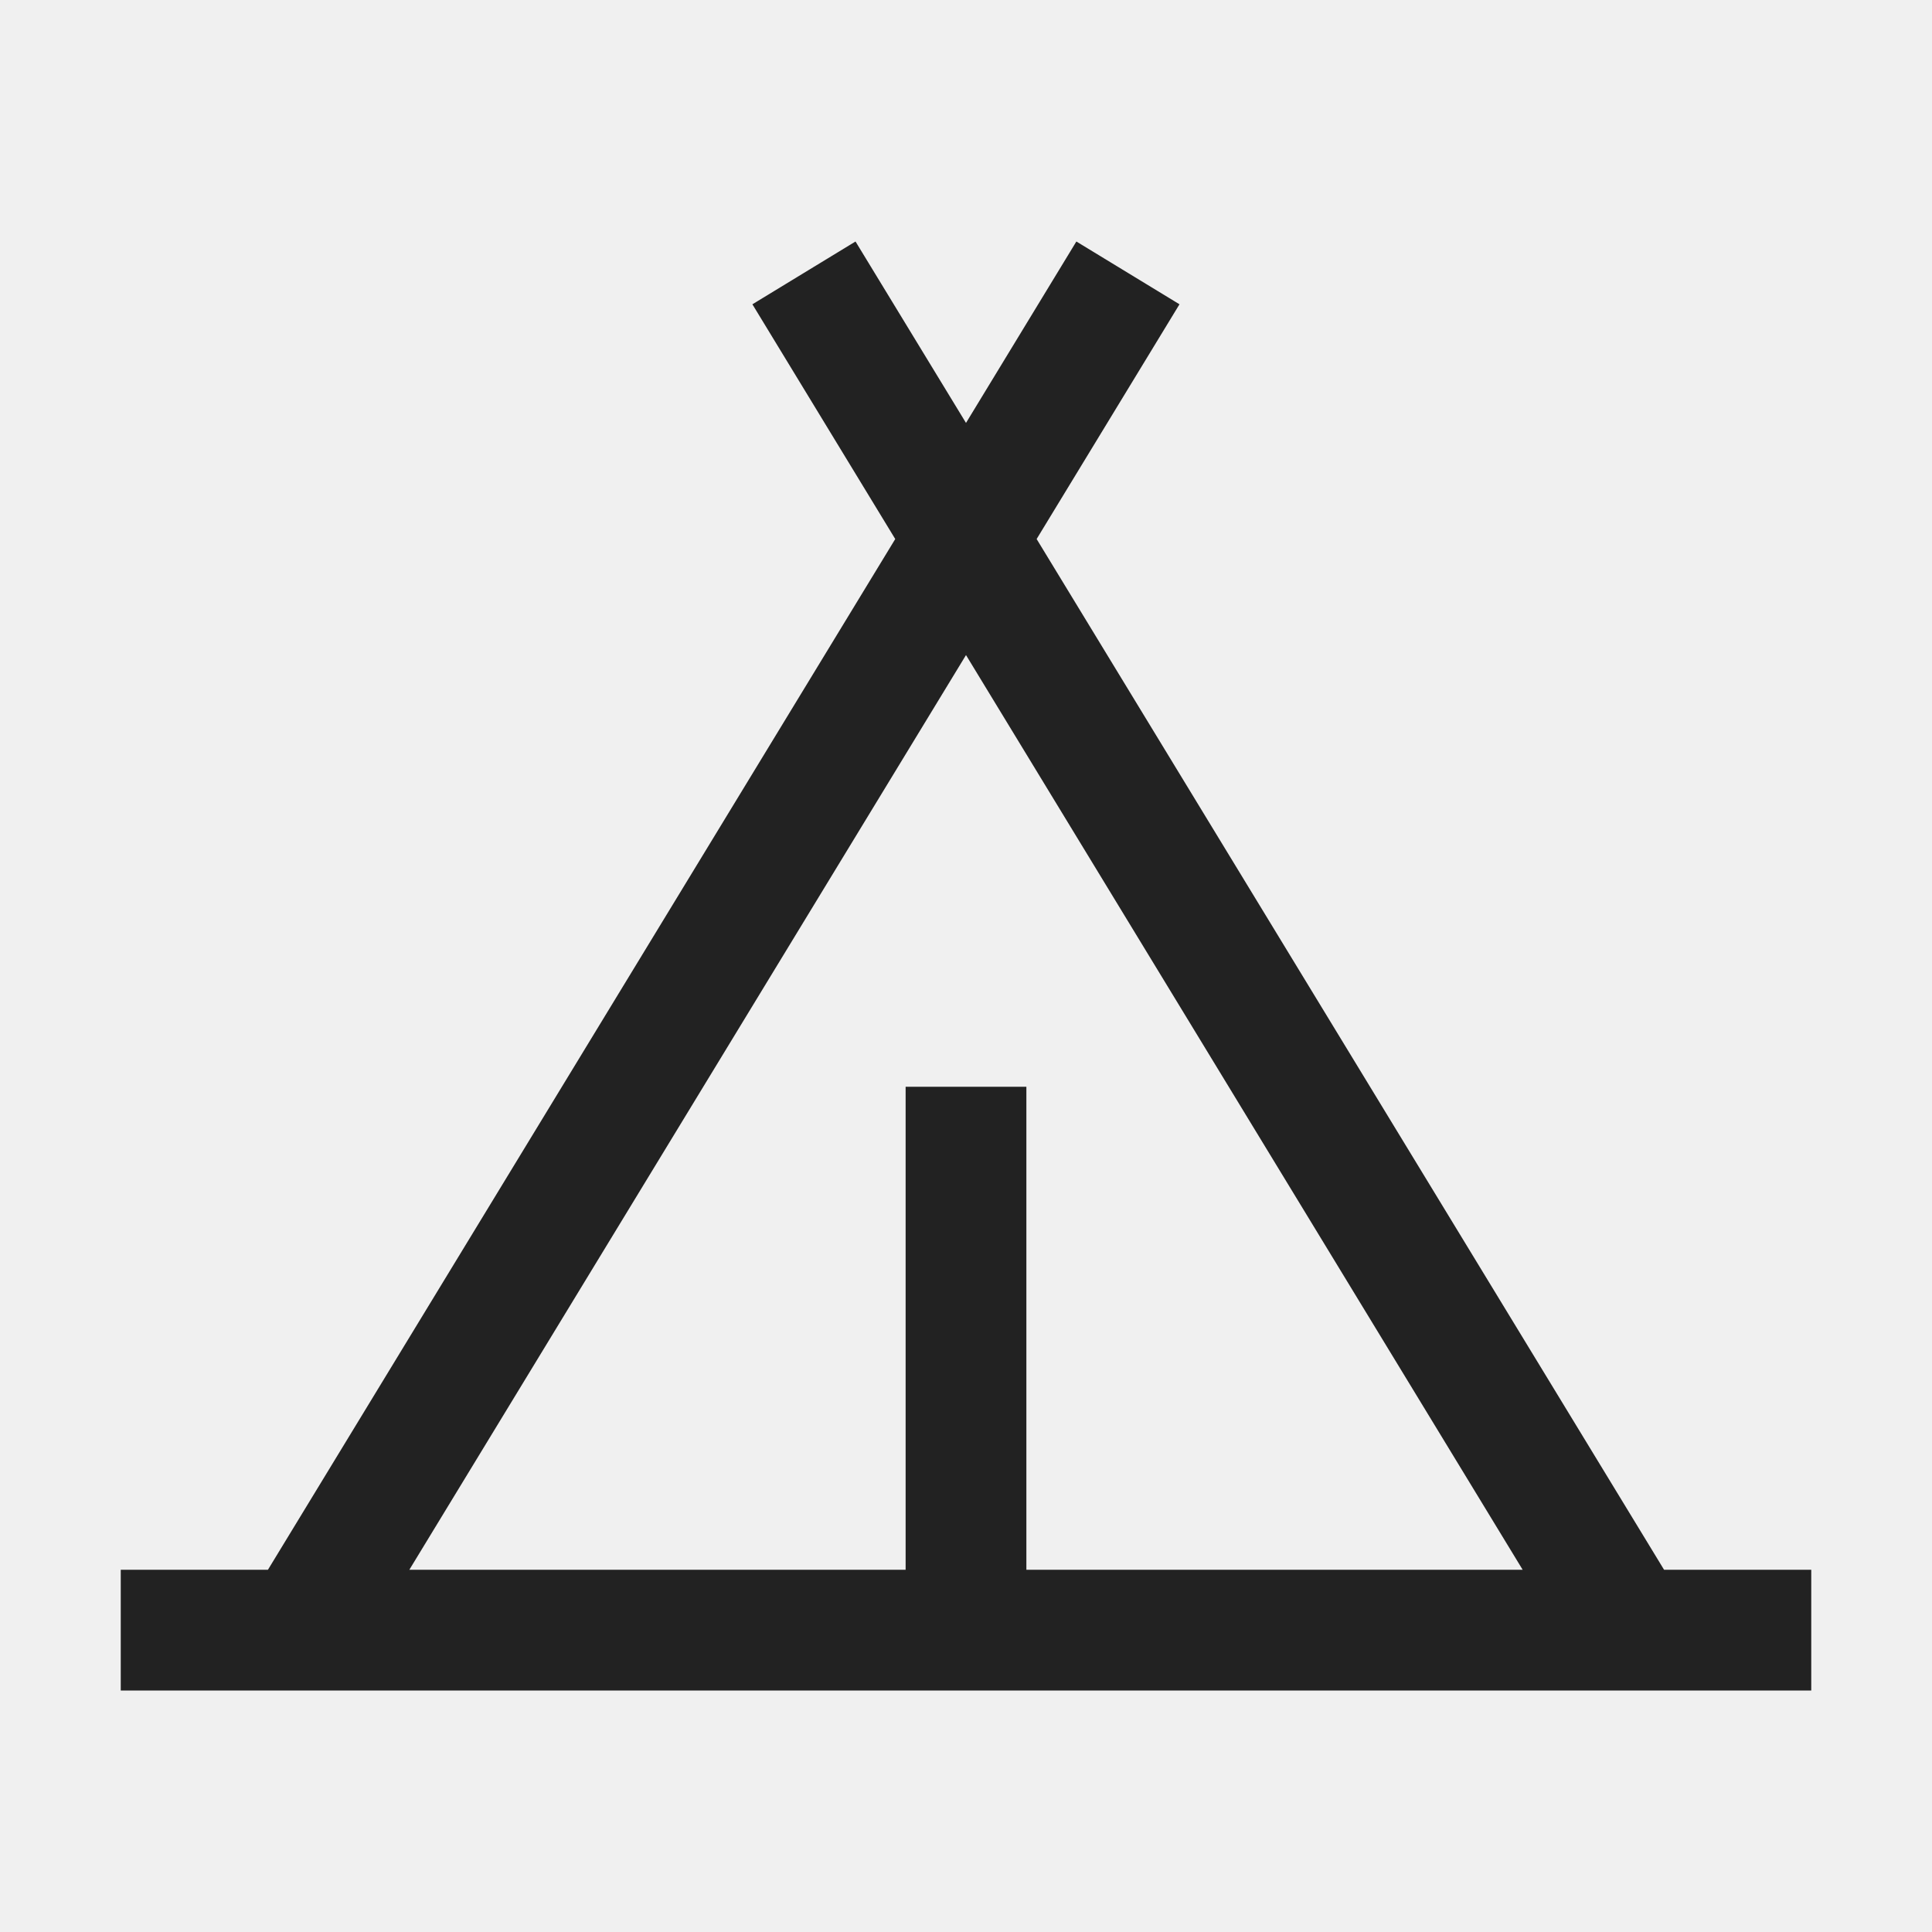
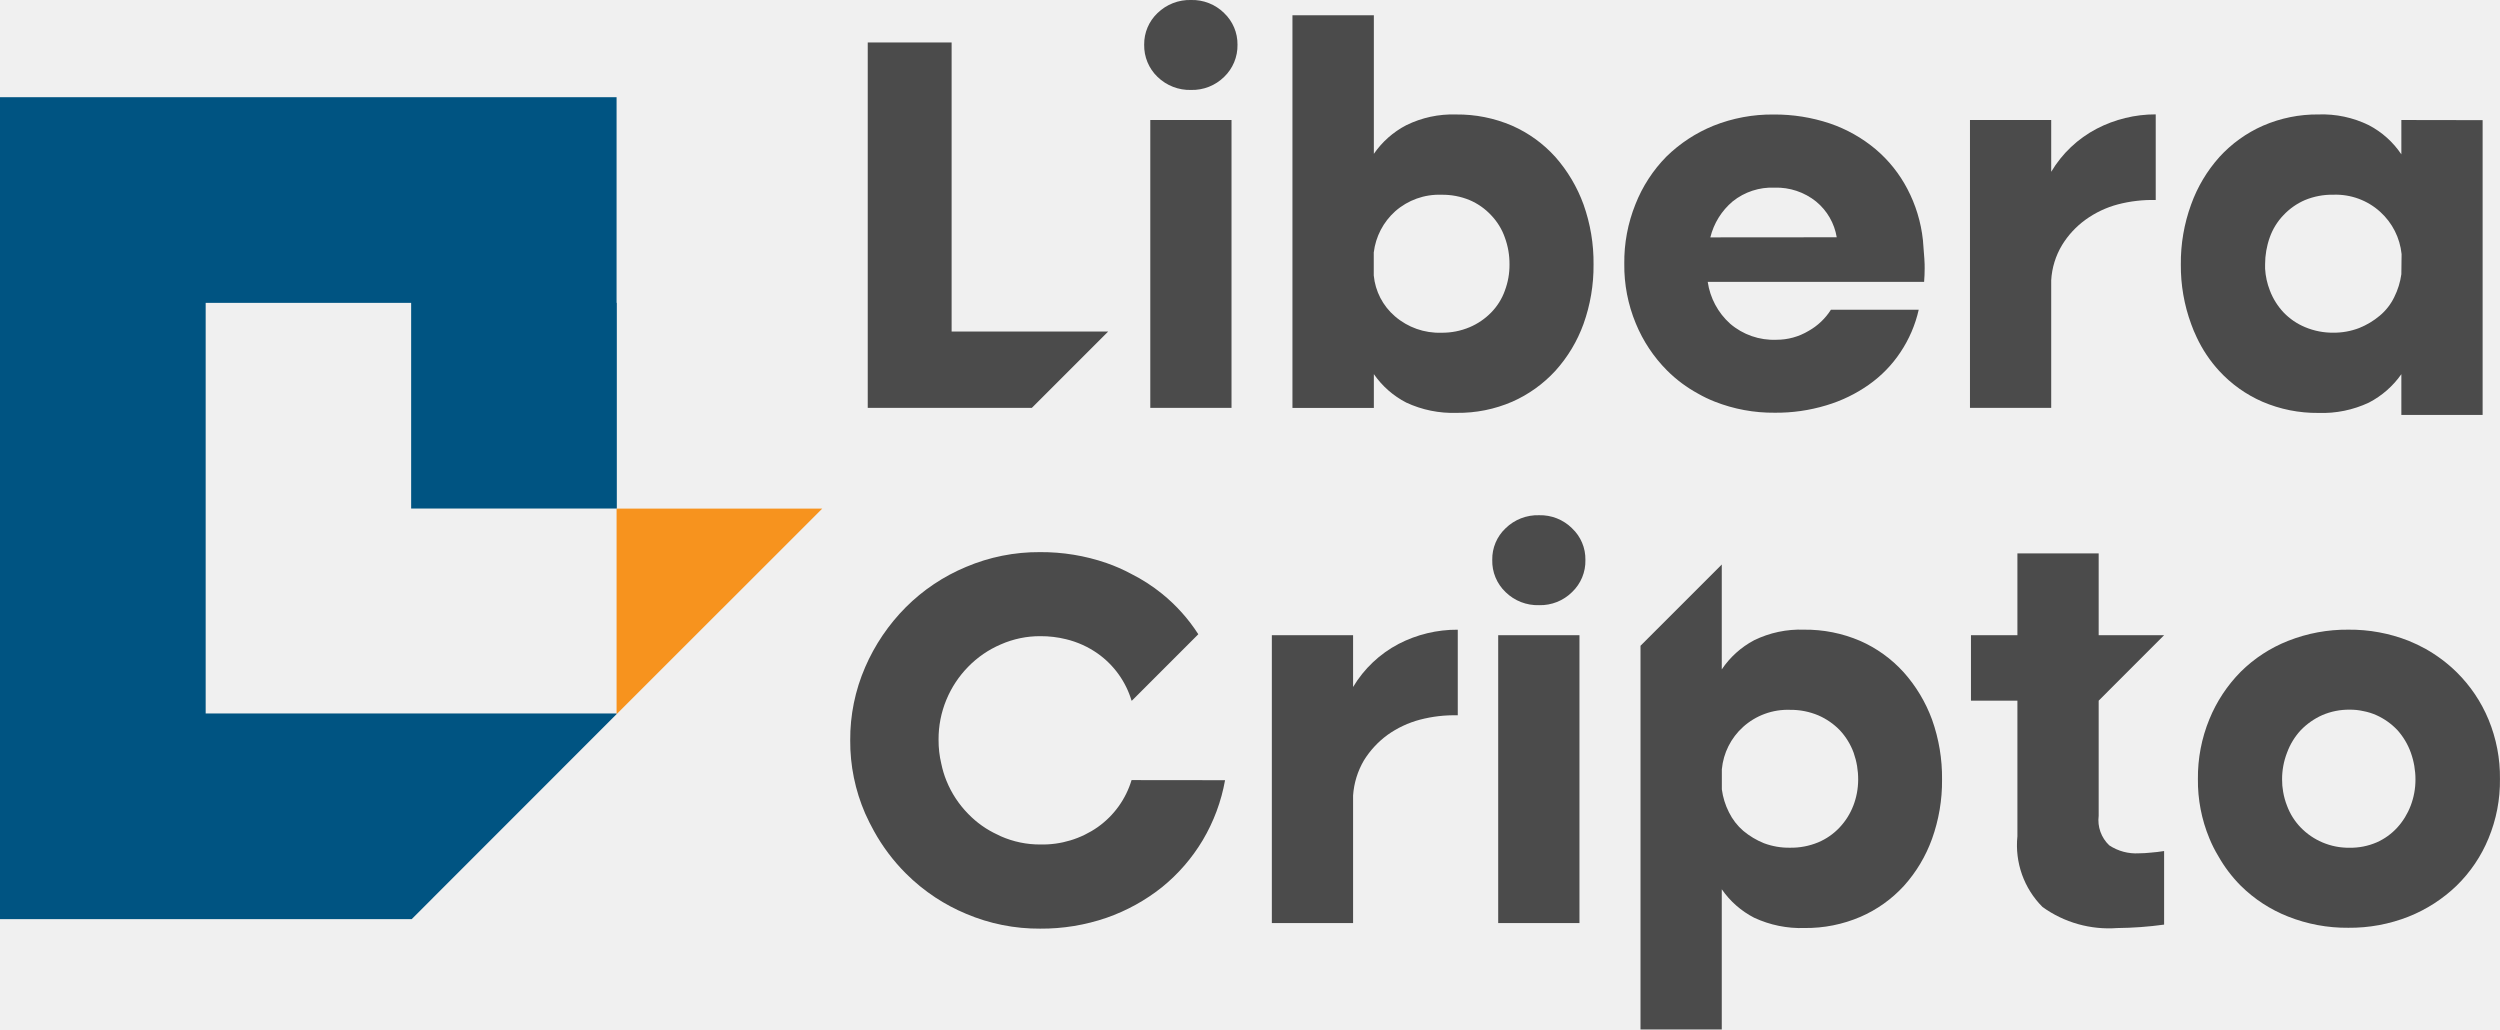
- <svg xmlns="http://www.w3.org/2000/svg" viewBox="0 0 32 32">
-   <style>
-     path { fill: #222; }
-     @media (prefers-color-scheme: dark) {
-       path { fill: #ffffff; }
-     }
-   </style>
-   <path d="M27.562 26L17.17 8.928l2.366-3.888L17.828 4L16 7.005L14.17 4l-1.708 1.04l2.366 3.888L4.438 26H2v2h28v-2zM16 10.85L25.22 26H17v-8h-2v8H6.78z" />
+ <svg xmlns="http://www.w3.org/2000/svg" data-name="Componente 6 – 1" width="32" viewBox="0 0 72.784 29.971">
+   <g data-name="Grupo 73" transform="translate(0 2.83)">
+     <path data-name="Caminho-7" d="M-3917.742,4850.27l-5.988,5.985v-5.985Z" transform="translate(3941.681 -4838.293)" fill="#f7931e" />
+     <path data-name="Caminho-8" d="M-3959.432,4820.458v5.988h-5.988v-5.988h-5.982v11.953h11.963v.02l-5.965,5.968h-11.986V4814.47h17.951v5.988Z" transform="translate(3977.39 -4814.47)" fill="#005482" />
+   </g>
+   <g data-name="Grupo 76" transform="translate(24.756)">
+     <g data-name="Grupo 74" transform="translate(0.507)">
+       <path class="-logo-text" data-name="Caminho-9" d="M-3899.431,4818.126v-8.416h-2.442v10.637h4.778l2.222-2.222Z" transform="translate(3901.873 -4808.473)" fill="#4b4b4b" />
+       <path class="-logo-text" data-name="Caminho-10" d="M-3877.639,4809.505v8.381h2.365v-8.381Zm2.15-3.114a1.325,1.325,0,0,0-.963-.38,1.349,1.349,0,0,0-.976.38,1.248,1.248,0,0,0-.389.921,1.266,1.266,0,0,0,.389.938,1.348,1.348,0,0,0,.976.38,1.325,1.325,0,0,0,.963-.38,1.266,1.266,0,0,0,.389-.938A1.248,1.248,0,0,0-3875.489,4806.392Z" transform="translate(3885.865 -4806.011)" fill="#4b4b4b" />
+       <path class="-logo-text" data-name="Caminho-11" d="M-3856.437,4812.846a4.33,4.33,0,0,0-.819-1.381,3.7,3.7,0,0,0-1.263-.913,4.011,4.011,0,0,0-1.627-.325,3.058,3.058,0,0,0-1.453.313,2.6,2.6,0,0,0-.942.833v-4.035h-2.37v11.432h2.37v-.984a2.589,2.589,0,0,0,.942.828,3.222,3.222,0,0,0,1.47.3,3.954,3.954,0,0,0,1.618-.325,3.774,3.774,0,0,0,1.255-.9,4.125,4.125,0,0,0,.819-1.364,5.007,5.007,0,0,0,.292-1.732A5.048,5.048,0,0,0-3856.437,4812.846Zm-2.29,2.51a1.75,1.75,0,0,1-.4.638,1.929,1.929,0,0,1-.625.426,2.054,2.054,0,0,1-.823.161,1.972,1.972,0,0,1-1.352-.478,1.789,1.789,0,0,1-.617-1.191v-.667a1.919,1.919,0,0,1,.625-1.2,1.93,1.93,0,0,1,1.344-.481,2.062,2.062,0,0,1,.823.156,1.847,1.847,0,0,1,.625.439,1.8,1.8,0,0,1,.4.651,2.22,2.22,0,0,1,.135.786A2.1,2.1,0,0,1-3858.727,4815.355Z" transform="translate(3877.276 -4806.894)" fill="#4b4b4b" />
+       <path class="-logo-text" data-name="Caminho-12" d="M-3827.295,4820.452c0-.063,0-.156-.009-.278s-.021-.3-.042-.545a4.148,4.148,0,0,0-.452-1.487,3.846,3.846,0,0,0-.925-1.157,4.166,4.166,0,0,0-1.326-.748,5.029,5.029,0,0,0-1.644-.262,4.591,4.591,0,0,0-1.749.326,4.238,4.238,0,0,0-1.373.9,4.142,4.142,0,0,0-.9,1.386,4.5,4.5,0,0,0-.325,1.736,4.391,4.391,0,0,0,.334,1.732,4.2,4.2,0,0,0,.912,1.373,3.918,3.918,0,0,0,.9.672,3.652,3.652,0,0,0,.482.232,4.644,4.644,0,0,0,1.753.325,5.008,5.008,0,0,0,1.5-.215,4.251,4.251,0,0,0,1.238-.6,3.561,3.561,0,0,0,.921-.946,3.688,3.688,0,0,0,.532-1.238h-2.556a1.836,1.836,0,0,1-.65.617,1.811,1.811,0,0,1-.938.258,1.945,1.945,0,0,1-1.348-.469,2.029,2.029,0,0,1-.651-1.217h6.3C-3827.3,4820.714-3827.295,4820.579-3827.295,4820.452Zm-6.24-.9a1.989,1.989,0,0,1,.651-1.048,1.829,1.829,0,0,1,1.221-.4,1.841,1.841,0,0,1,1.208.405,1.708,1.708,0,0,1,.6,1.04Z" transform="translate(3858.066 -4812.641)" fill="#4b4b4b" />
+       <path class="-logo-text" data-name="Caminho-13" d="M-3802.259,4816.388a3.341,3.341,0,0,0-1.326,1.255v-1.508h-2.365v8.381h2.365V4820.8a2.229,2.229,0,0,1,.317-1.026,2.566,2.566,0,0,1,.68-.735,2.86,2.86,0,0,1,.946-.448,3.975,3.975,0,0,1,1.1-.127v-2.493A3.705,3.705,0,0,0-3802.259,4816.388Z" transform="translate(3838.04 -4812.641)" fill="#4b4b4b" />
+       <path class="-logo-text" data-name="Caminho-14" d="M-3781.173,4816.135v1a2.57,2.57,0,0,0-.946-.849,3.083,3.083,0,0,0-1.47-.313,3.96,3.96,0,0,0-1.609.326,3.778,3.778,0,0,0-1.271.912,4.2,4.2,0,0,0-.824,1.382,4.946,4.946,0,0,0-.3,1.749,4.9,4.9,0,0,0,.3,1.732c.046.131.1.257.16.384a3.871,3.871,0,0,0,.655.98,3.753,3.753,0,0,0,1.263.9,4.026,4.026,0,0,0,1.626.325,3.191,3.191,0,0,0,1.47-.3,2.633,2.633,0,0,0,.946-.828v1.187h2.366v-8.583Zm0,4.49a2.15,2.15,0,0,1-.207.667,1.619,1.619,0,0,1-.423.541,2.2,2.2,0,0,1-.6.359,2.06,2.06,0,0,1-.752.135,2.08,2.08,0,0,1-.82-.161,1.856,1.856,0,0,1-.625-.427,1.938,1.938,0,0,1-.4-.638,2.068,2.068,0,0,1-.14-.638,1.162,1.162,0,0,1,0-.122,2.337,2.337,0,0,1,.135-.786,1.8,1.8,0,0,1,.4-.65,1.887,1.887,0,0,1,.625-.439,2.072,2.072,0,0,1,.828-.156,1.925,1.925,0,0,1,1.365.5,1.921,1.921,0,0,1,.621,1.229Z" transform="translate(3825.822 -4812.641)" fill="#4b4b4b" />
+     </g>
+     <g data-name="Grupo 75" transform="translate(0 14.999)">
+       <path class="-logo-text" data-name="Caminho-15" d="M-3895.2,4860.7a2.59,2.59,0,0,1-.984,1.368,2.805,2.805,0,0,1-1.669.507,2.81,2.81,0,0,1-1.157-.241.559.559,0,0,1-.085-.042,2.813,2.813,0,0,1-.862-.609,2.957,2.957,0,0,1-.634-.967,2.855,2.855,0,0,1-.148-.49,2.934,2.934,0,0,1-.08-.7,2.984,2.984,0,0,1,.228-1.166,3.015,3.015,0,0,1,.634-.959,2.938,2.938,0,0,1,.947-.65,2.818,2.818,0,0,1,1.157-.241,3.042,3.042,0,0,1,.743.088,2.7,2.7,0,0,1,.925.418,2.593,2.593,0,0,1,.984,1.369h.013l1.931-1.931a4.957,4.957,0,0,0-1.061-1.183,4.971,4.971,0,0,0-.891-.574,4.941,4.941,0,0,0-.722-.317,5.819,5.819,0,0,0-1.935-.317,5.423,5.423,0,0,0-2.154.431,5.438,5.438,0,0,0-1.753,1.174,5.665,5.665,0,0,0-1.183,1.745,5.261,5.261,0,0,0-.435,2.129,5.259,5.259,0,0,0,.435,2.129c.08.177.165.351.258.516a5.516,5.516,0,0,0,.925,1.229,5.434,5.434,0,0,0,.858.7,5.485,5.485,0,0,0,.9.478,5.423,5.423,0,0,0,2.154.431,5.819,5.819,0,0,0,1.935-.317,5.5,5.5,0,0,0,1.614-.891,5.18,5.18,0,0,0,1.183-1.365,5.219,5.219,0,0,0,.651-1.749Z" transform="translate(3903.388 -4852.988)" fill="#4b4b4b" />
+       <path class="-logo-text" data-name="Caminho-16" d="M-3863.012,4861.223a3.37,3.37,0,0,0-1.327,1.255v-1.508h-2.365v8.381h2.365v-3.713a2.331,2.331,0,0,1,.317-1.026,2.648,2.648,0,0,1,.685-.739,2.921,2.921,0,0,1,.946-.444,3.956,3.956,0,0,1,1.1-.127v-2.492A3.7,3.7,0,0,0-3863.012,4861.223Z" transform="translate(3878.976 -4857.476)" fill="#4b4b4b" />
+       <path class="-logo-text" data-name="Caminho-17" d="M-3847.349,4854.339v8.381h2.366v-8.381Zm2.15-3.113a1.315,1.315,0,0,0-.959-.38,1.336,1.336,0,0,0-.976.38,1.232,1.232,0,0,0-.388.921,1.251,1.251,0,0,0,.388.938,1.336,1.336,0,0,0,.976.38,1.315,1.315,0,0,0,.959-.38,1.249,1.249,0,0,0,.389-.938A1.231,1.231,0,0,0-3845.2,4851.226Z" transform="translate(3866.211 -4850.845)" fill="#4b4b4b" />
+       <path class="-logo-text" data-name="Caminho-18" d="M-3826.13,4859.655a4.283,4.283,0,0,0-.828-1.381,3.74,3.74,0,0,0-1.268-.913,4.029,4.029,0,0,0-1.631-.325,3.058,3.058,0,0,0-1.453.308,2.6,2.6,0,0,0-.942.849v-3.054l-2.366,2.366v11.17h2.366v-4.081a2.584,2.584,0,0,0,.942.828,3.219,3.219,0,0,0,1.47.3,4,4,0,0,0,1.627-.326,3.721,3.721,0,0,0,1.263-.9,4.148,4.148,0,0,0,.819-1.369,4.979,4.979,0,0,0,.292-1.728A5.029,5.029,0,0,0-3826.13,4859.655Zm-2.294,2.509a1.94,1.94,0,0,1-.4.633,1.817,1.817,0,0,1-.621.431,2.055,2.055,0,0,1-.824.156,2.066,2.066,0,0,1-.756-.131,2.27,2.27,0,0,1-.6-.359,1.707,1.707,0,0,1-.418-.541,2.07,2.07,0,0,1-.207-.667v-.587a1.9,1.9,0,0,1,.616-1.229,1.94,1.94,0,0,1,1.369-.5,2.064,2.064,0,0,1,.824.161,1.955,1.955,0,0,1,.629.436,1.941,1.941,0,0,1,.4.654,2.31,2.31,0,0,1,.131.786A2.122,2.122,0,0,1-3828.424,4862.165Z" transform="translate(3857.623 -4853.703)" fill="#4b4b4b" />
+       <path class="-logo-text" data-name="Caminho-19" d="M-3800.971,4862.9a1.409,1.409,0,0,1-.866-.232,1.011,1.011,0,0,1-.308-.862v-3.35l1.905-1.906h-1.905v-2.382h-2.366v2.382h-1.352v1.906h1.352v3.95a2.544,2.544,0,0,0,.731,2.057,3.305,3.305,0,0,0,2.175.613,10.692,10.692,0,0,0,1.365-.1v-2.142c-.14.021-.266.038-.389.046A3.307,3.307,0,0,1-3800.971,4862.9Z" transform="translate(3838.489 -4853.056)" fill="#4b4b4b" />
+       <path class="-logo-text" data-name="Caminho-20" d="M-3777.651,4863.428a4.2,4.2,0,0,0-.929-1.381,4.3,4.3,0,0,0-.9-.676,4.4,4.4,0,0,0-.495-.237,4.663,4.663,0,0,0-1.757-.325,4.643,4.643,0,0,0-1.753.325,4.082,4.082,0,0,0-1.381.9,4.251,4.251,0,0,0-.913,1.382,4.464,4.464,0,0,0-.334,1.741,4.37,4.37,0,0,0,.334,1.728,3.729,3.729,0,0,0,.262.52,4.035,4.035,0,0,0,.65.857,4.081,4.081,0,0,0,1.381.9,4.633,4.633,0,0,0,1.753.326,4.654,4.654,0,0,0,1.757-.326,4.314,4.314,0,0,0,1.395-.9,4.1,4.1,0,0,0,.929-1.377,4.374,4.374,0,0,0,.333-1.728A4.4,4.4,0,0,0-3777.651,4863.428Zm-2.269,2.509a2,2,0,0,1-.389.634,1.79,1.79,0,0,1-.6.431,1.915,1.915,0,0,1-.786.156,1.955,1.955,0,0,1-.794-.156,1.937,1.937,0,0,1-.629-.431,1.824,1.824,0,0,1-.4-.634,2.046,2.046,0,0,1-.114-.41,1.916,1.916,0,0,1-.03-.351,2.125,2.125,0,0,1,.144-.786,1.952,1.952,0,0,1,.4-.655,2.015,2.015,0,0,1,.621-.436,1.96,1.96,0,0,1,.8-.161,1.741,1.741,0,0,1,.406.043h0a1.68,1.68,0,0,1,.376.118,1.932,1.932,0,0,1,.612.436,1.992,1.992,0,0,1,.389.655,2.31,2.31,0,0,1,.135.786A2.133,2.133,0,0,1-3779.92,4865.938Z" transform="translate(3825.346 -4857.476)" fill="#4b4b4b" />
+     </g>
+   </g>
</svg>
